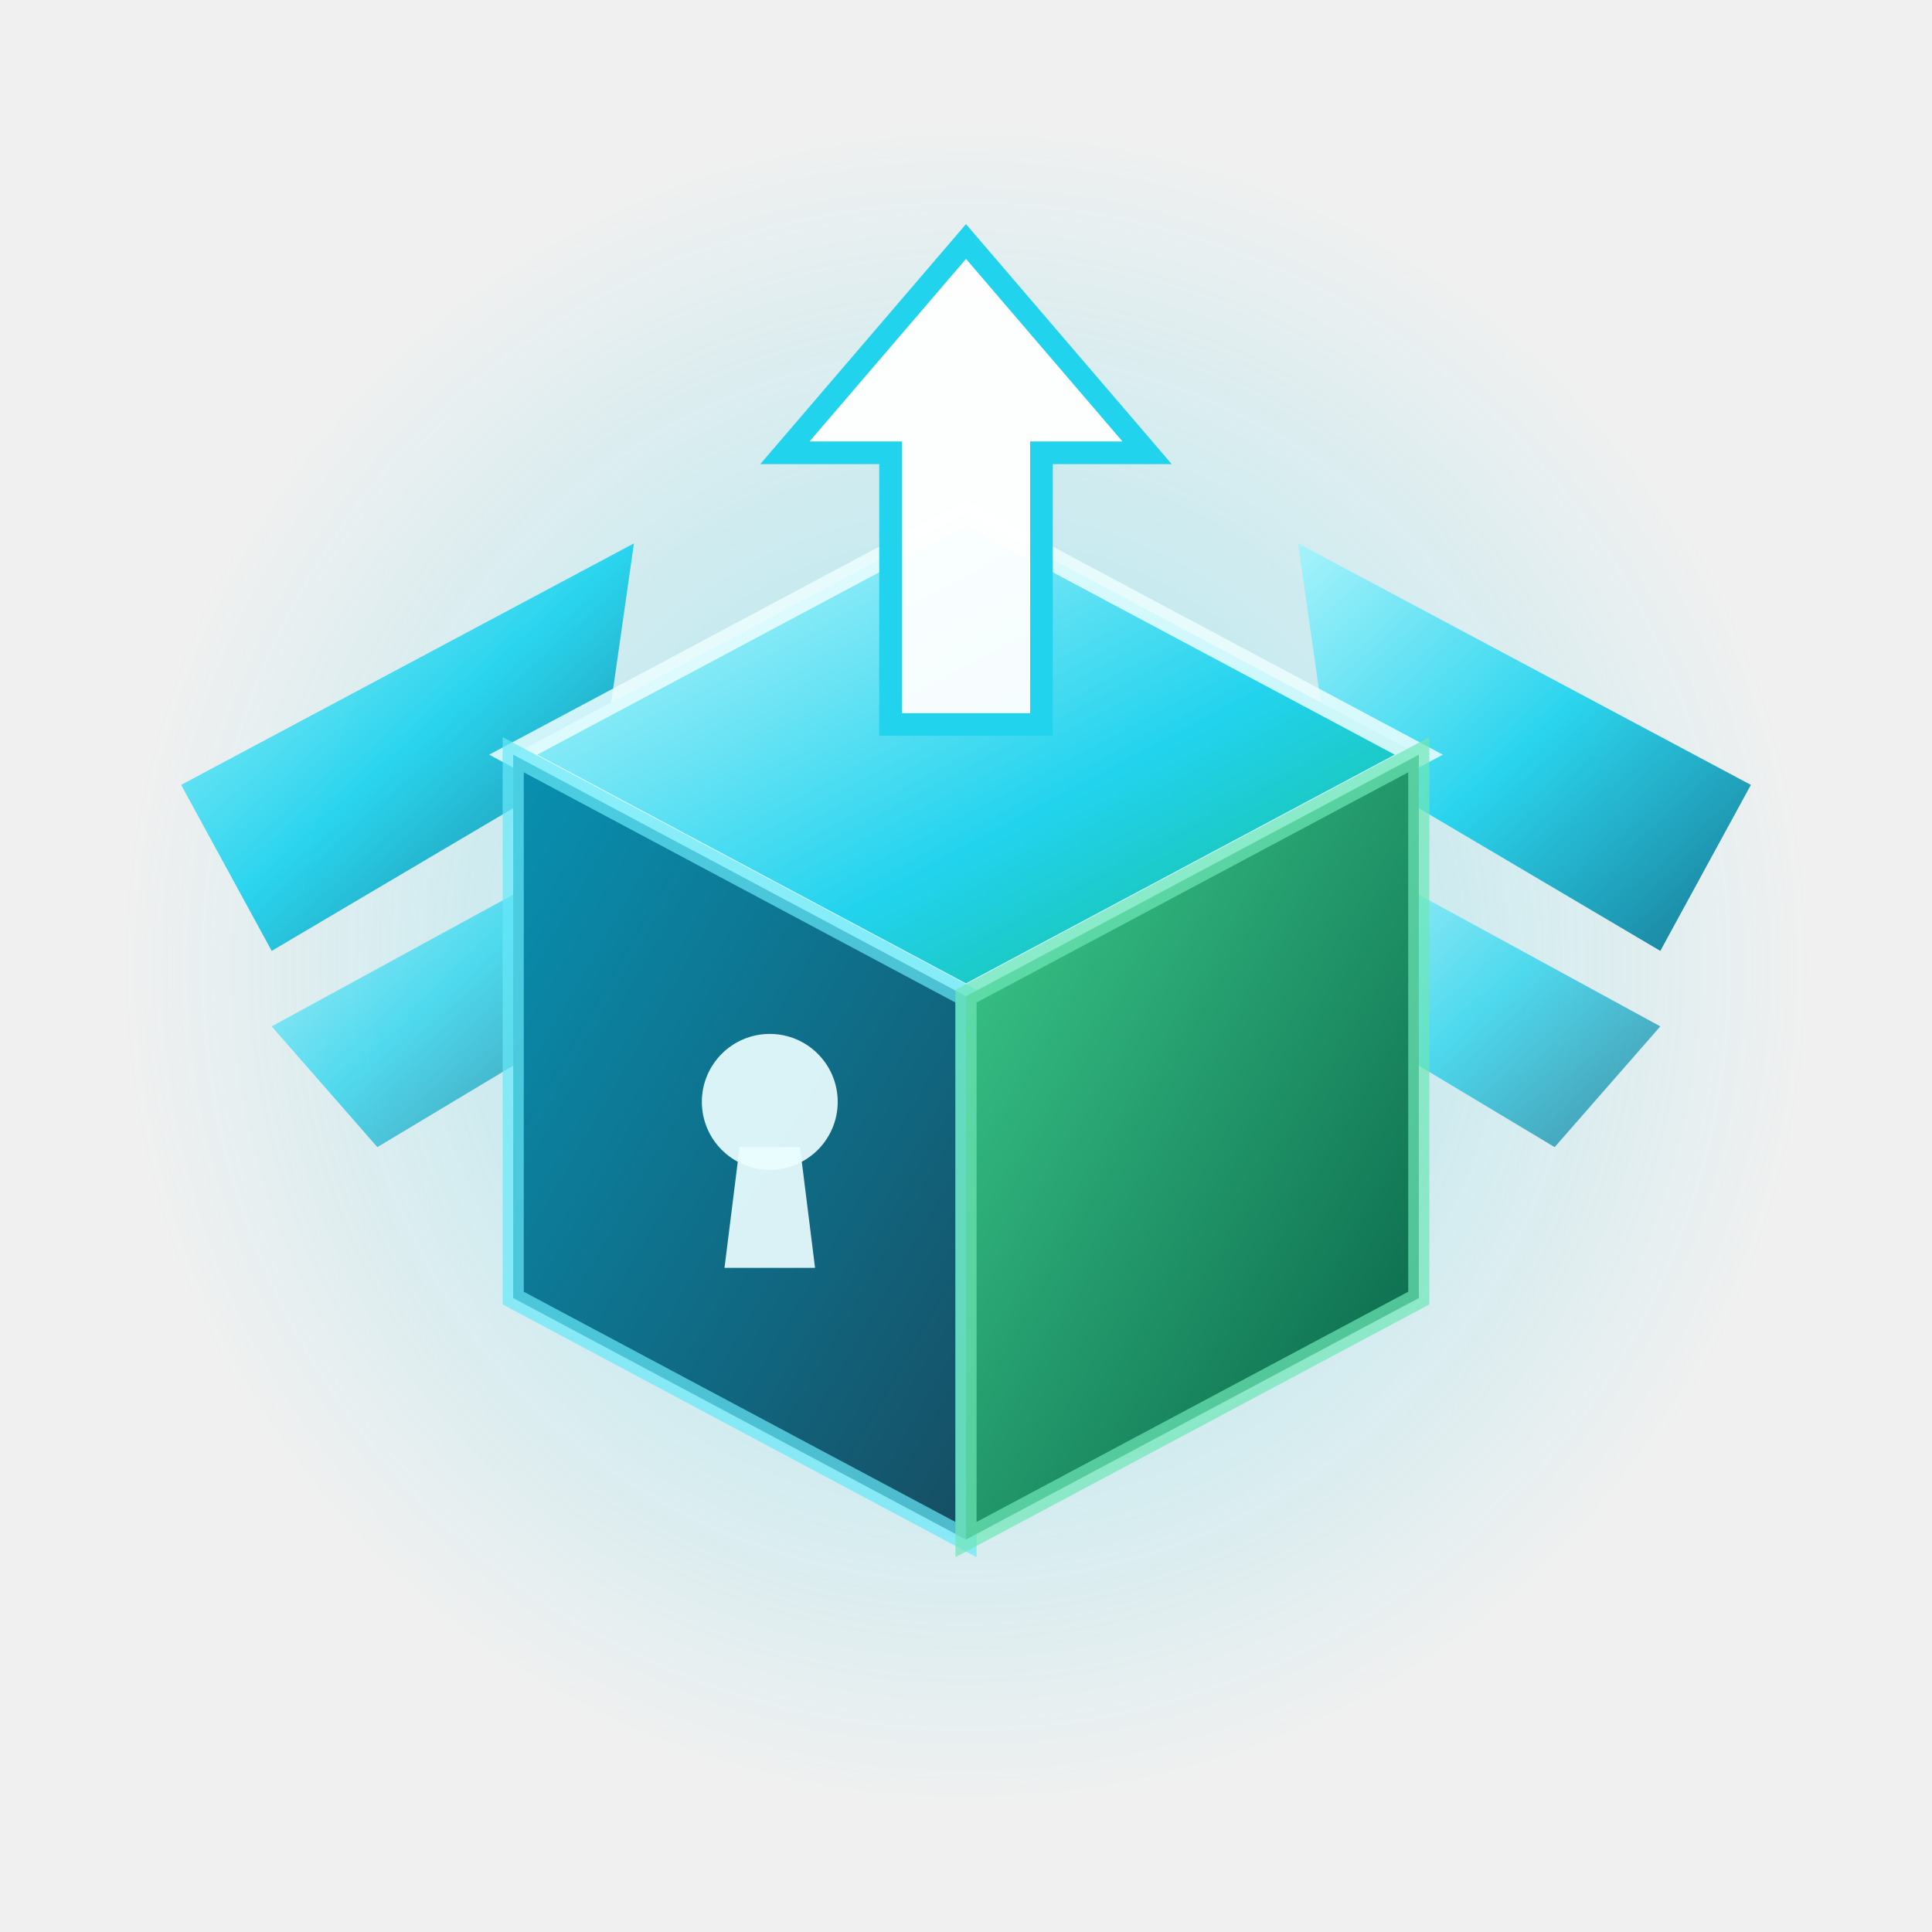
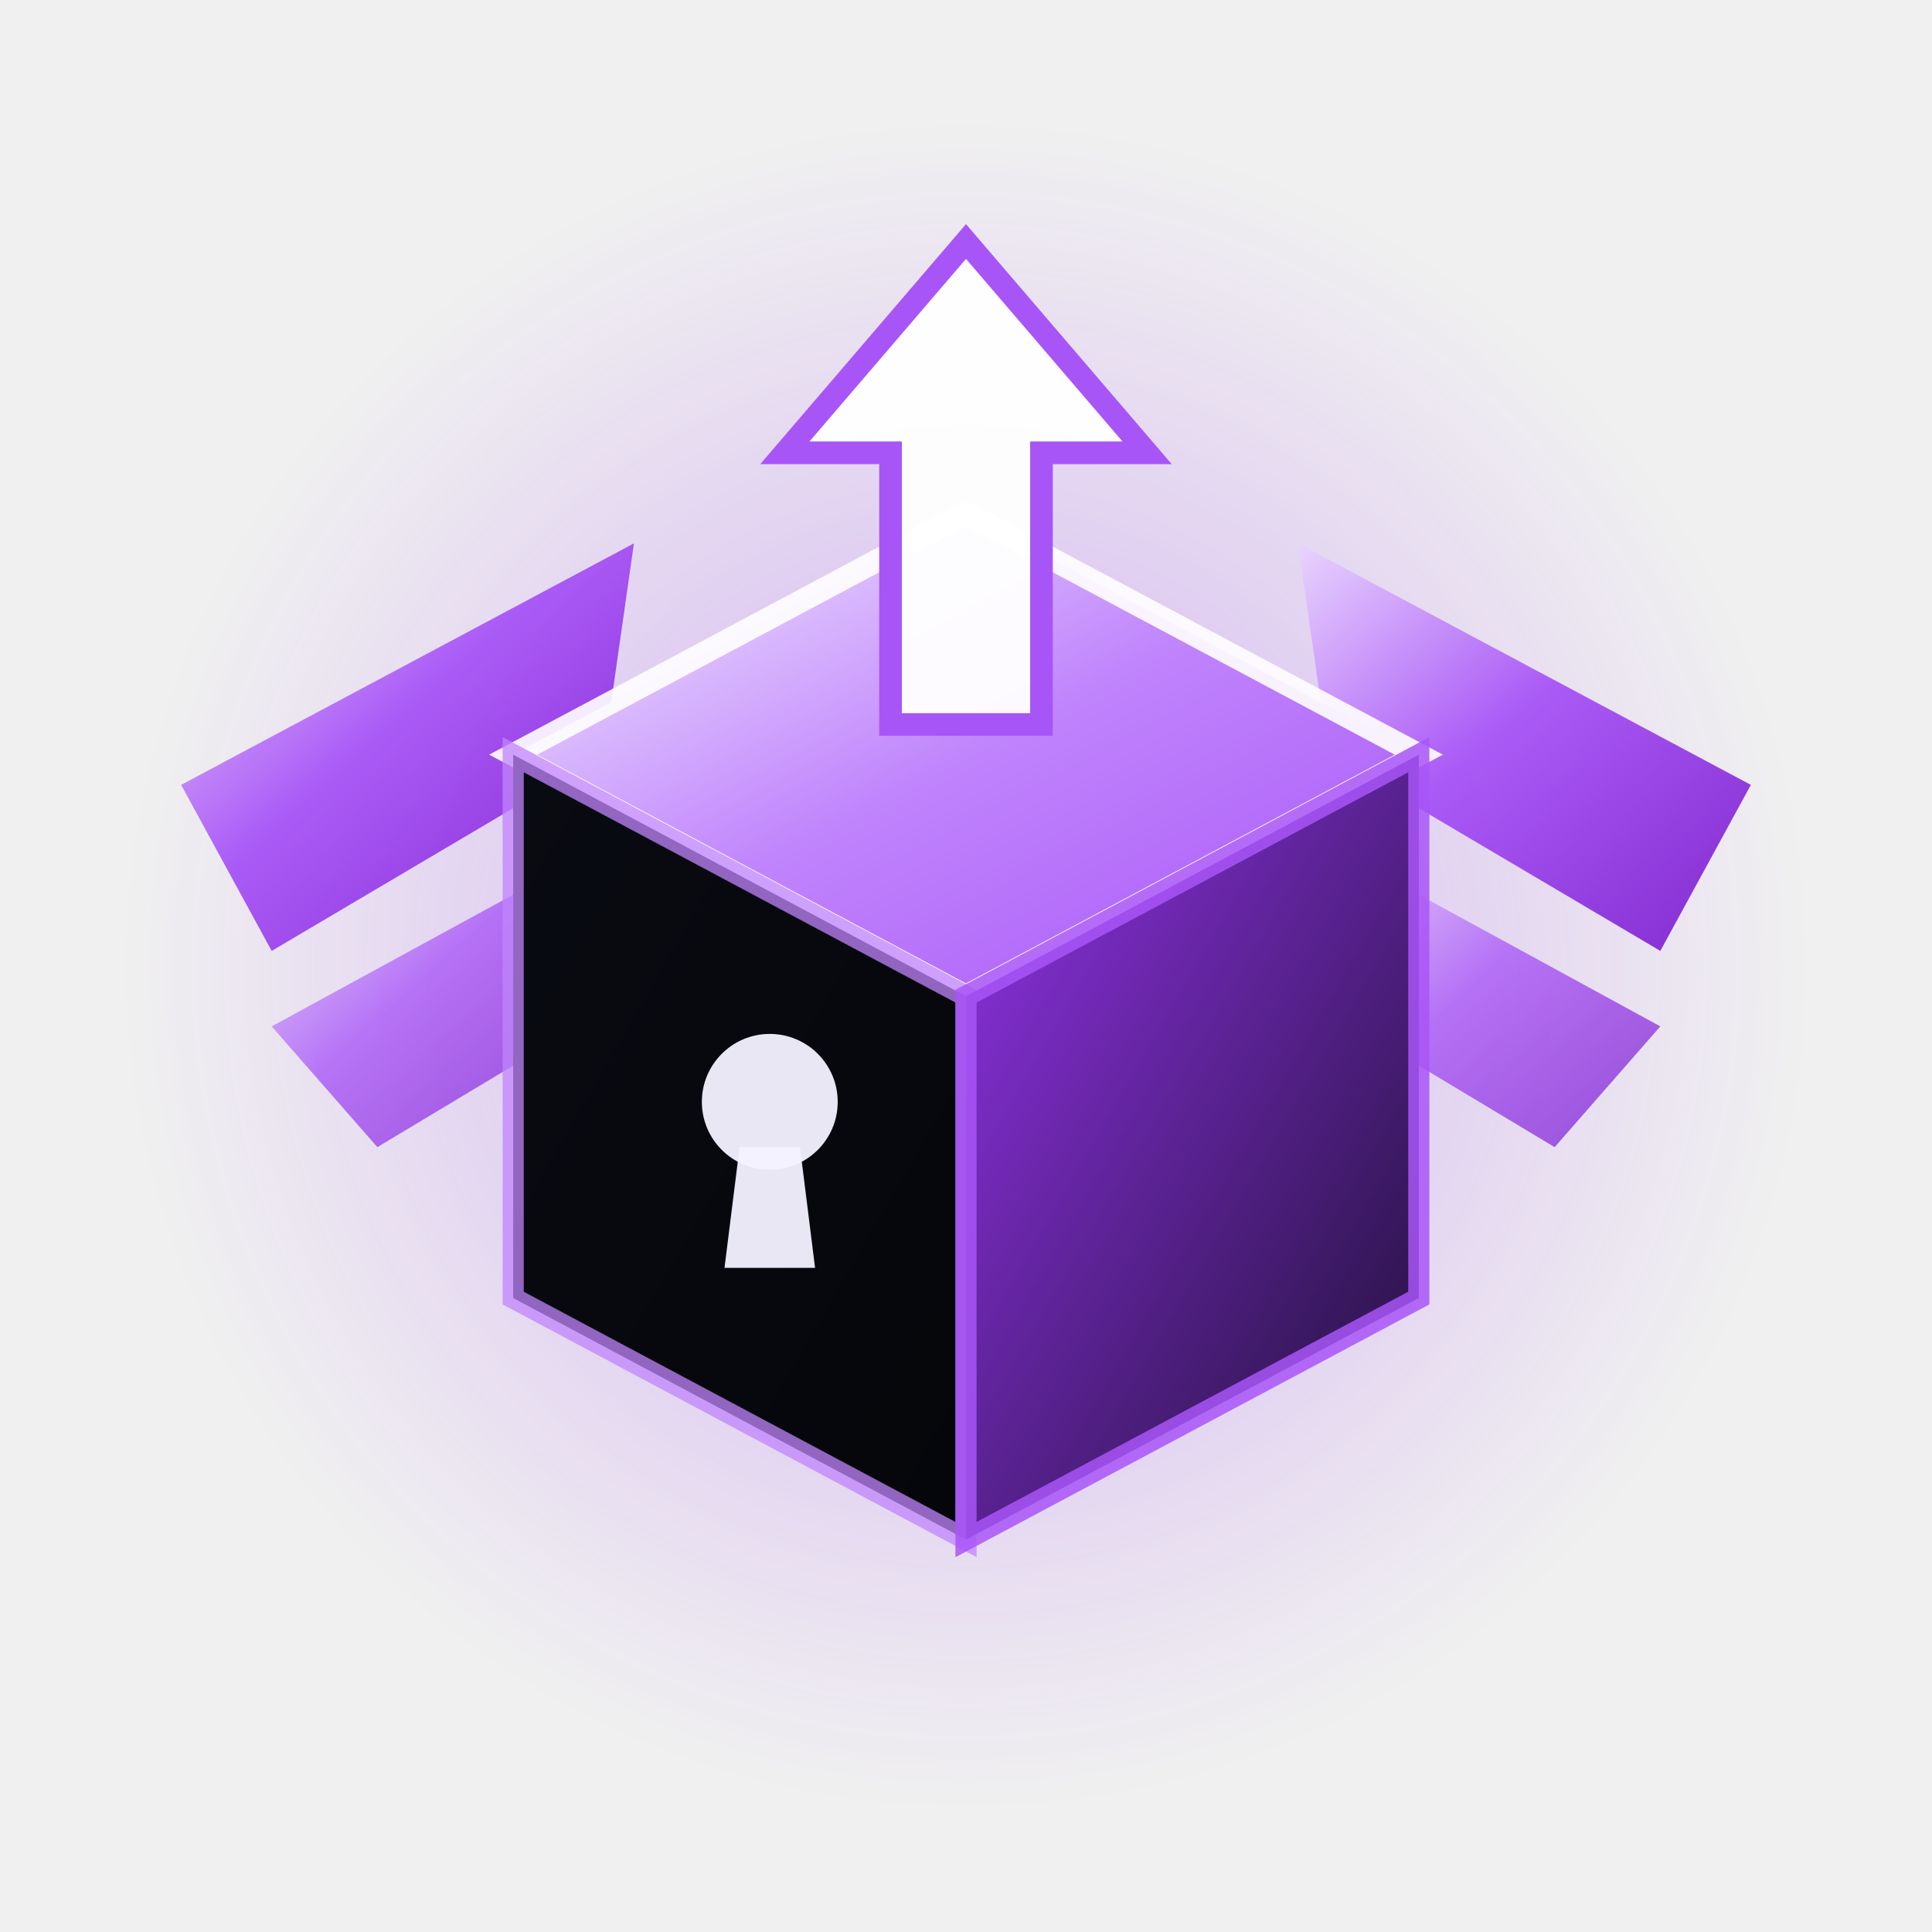
<svg xmlns="http://www.w3.org/2000/svg" viewBox="0 0 128 128" fill="none">
  <defs>
    <radialGradient id="dropGlow" cx="50%" cy="50%" r="50%">
-       <stop offset="0%" stop-color="#22D3EE" stop-opacity="0.38" />
-       <stop offset="100%" stop-color="#22D3EE" stop-opacity="0" />
+       <stop offset="0%" stop-color="#A855F7" stop-opacity="0.42" />
+       <stop offset="100%" stop-color="#A855F7" stop-opacity="0" />
    </radialGradient>
    <linearGradient id="dropWing" x1="0%" y1="0%" x2="100%" y2="100%">
-       <stop offset="0%" stop-color="#A5F3FC" />
-       <stop offset="50%" stop-color="#22D3EE" />
-       <stop offset="100%" stop-color="#0E7490" />
+       <stop offset="0%" stop-color="#E9D5FF" />
+       <stop offset="45%" stop-color="#A855F7" />
+       <stop offset="100%" stop-color="#7E22CE" />
    </linearGradient>
    <linearGradient id="dropLeftFace" x1="0%" y1="0%" x2="100%" y2="100%">
-       <stop offset="0%" stop-color="#0891B2" />
-       <stop offset="100%" stop-color="#164E63" />
+       <stop offset="0%" stop-color="#090B12" />
+       <stop offset="100%" stop-color="#05060A" />
    </linearGradient>
    <linearGradient id="dropRightFace" x1="0%" y1="0%" x2="100%" y2="100%">
-       <stop offset="0%" stop-color="#3ECF8E" />
-       <stop offset="100%" stop-color="#065F46" />
+       <stop offset="0%" stop-color="#9333EA" />
+       <stop offset="100%" stop-color="#1E1035" />
    </linearGradient>
    <linearGradient id="dropTopFace" x1="0%" y1="0%" x2="100%" y2="100%">
-       <stop offset="0%" stop-color="#CFFAFE" />
-       <stop offset="60%" stop-color="#22D3EE" />
-       <stop offset="100%" stop-color="#10B981" />
+       <stop offset="0%" stop-color="#F5F3FF" />
+       <stop offset="50%" stop-color="#C084FC" />
+       <stop offset="100%" stop-color="#A855F7" />
    </linearGradient>
  </defs>
  <circle cx="64" cy="64" r="56" fill="url(#dropGlow)" />
-   <path d="M12 52 L42 36 L40 50 L18 63 Z" fill="url(#dropWing)" opacity="0.95" />
-   <path d="M18 68 L40 56 L40 67 L25 76 Z" fill="url(#dropWing)" opacity="0.75" />
-   <path d="M116 52 L86 36 L88 50 L110 63 Z" fill="url(#dropWing)" opacity="0.95" />
-   <path d="M110 68 L88 56 L88 67 L103 76 Z" fill="url(#dropWing)" opacity="0.75" />
-   <polygon points="64,34 94,50 64,66 34,50" fill="url(#dropTopFace)" stroke="#ECFEFF" stroke-width="1.5" stroke-opacity="0.85" />
-   <polygon points="34,50 64,66 64,102 34,86" fill="url(#dropLeftFace)" stroke="#67E8F9" stroke-width="1.4" stroke-opacity="0.7" />
-   <polygon points="94,50 64,66 64,102 94,86" fill="url(#dropRightFace)" stroke="#6EE7B7" stroke-width="1.4" stroke-opacity="0.7" />
-   <path d="M64 16 L76 30 L69 30 L69 48 L59 48 L59 30 L52 30 Z" fill="#FFFFFF" fill-opacity="0.95" stroke="#22D3EE" stroke-width="1.5" />
-   <circle cx="51" cy="73" r="4.5" fill="#ECFEFF" fill-opacity="0.92" />
-   <path d="M49 76 L53 76 L54 84 L48 84 Z" fill="#ECFEFF" fill-opacity="0.92" />
+   <path d="M12 52 L42 36 L40 50 L18 63 Z" fill="url(#dropWing)" opacity="0.96" />
+   <path d="M18 68 L40 56 L40 67 L25 76 Z" fill="url(#dropWing)" opacity="0.78" />
+   <path d="M116 52 L86 36 L88 50 L110 63 Z" fill="url(#dropWing)" opacity="0.96" />
+   <path d="M110 68 L88 56 L88 67 L103 76 Z" fill="url(#dropWing)" opacity="0.78" />
+   <polygon points="64,34 94,50 64,66 34,50" fill="url(#dropTopFace)" stroke="#FFFFFF" stroke-width="1.5" stroke-opacity="0.9" />
+   <polygon points="34,50 64,66 64,102 34,86" fill="url(#dropLeftFace)" stroke="#C084FC" stroke-width="1.4" stroke-opacity="0.75" />
+   <polygon points="94,50 64,66 64,102 94,86" fill="url(#dropRightFace)" stroke="#A855F7" stroke-width="1.4" stroke-opacity="0.85" />
+   <path d="M64 16 L76 30 L69 30 L69 48 L59 48 L59 30 L52 30 Z" fill="#FFFFFF" fill-opacity="0.96" stroke="#A855F7" stroke-width="1.5" />
+   <circle cx="51" cy="73" r="4.5" fill="#F5F3FF" fill-opacity="0.95" />
+   <path d="M49 76 L53 76 L54 84 L48 84 Z" fill="#F5F3FF" fill-opacity="0.95" />
</svg>
